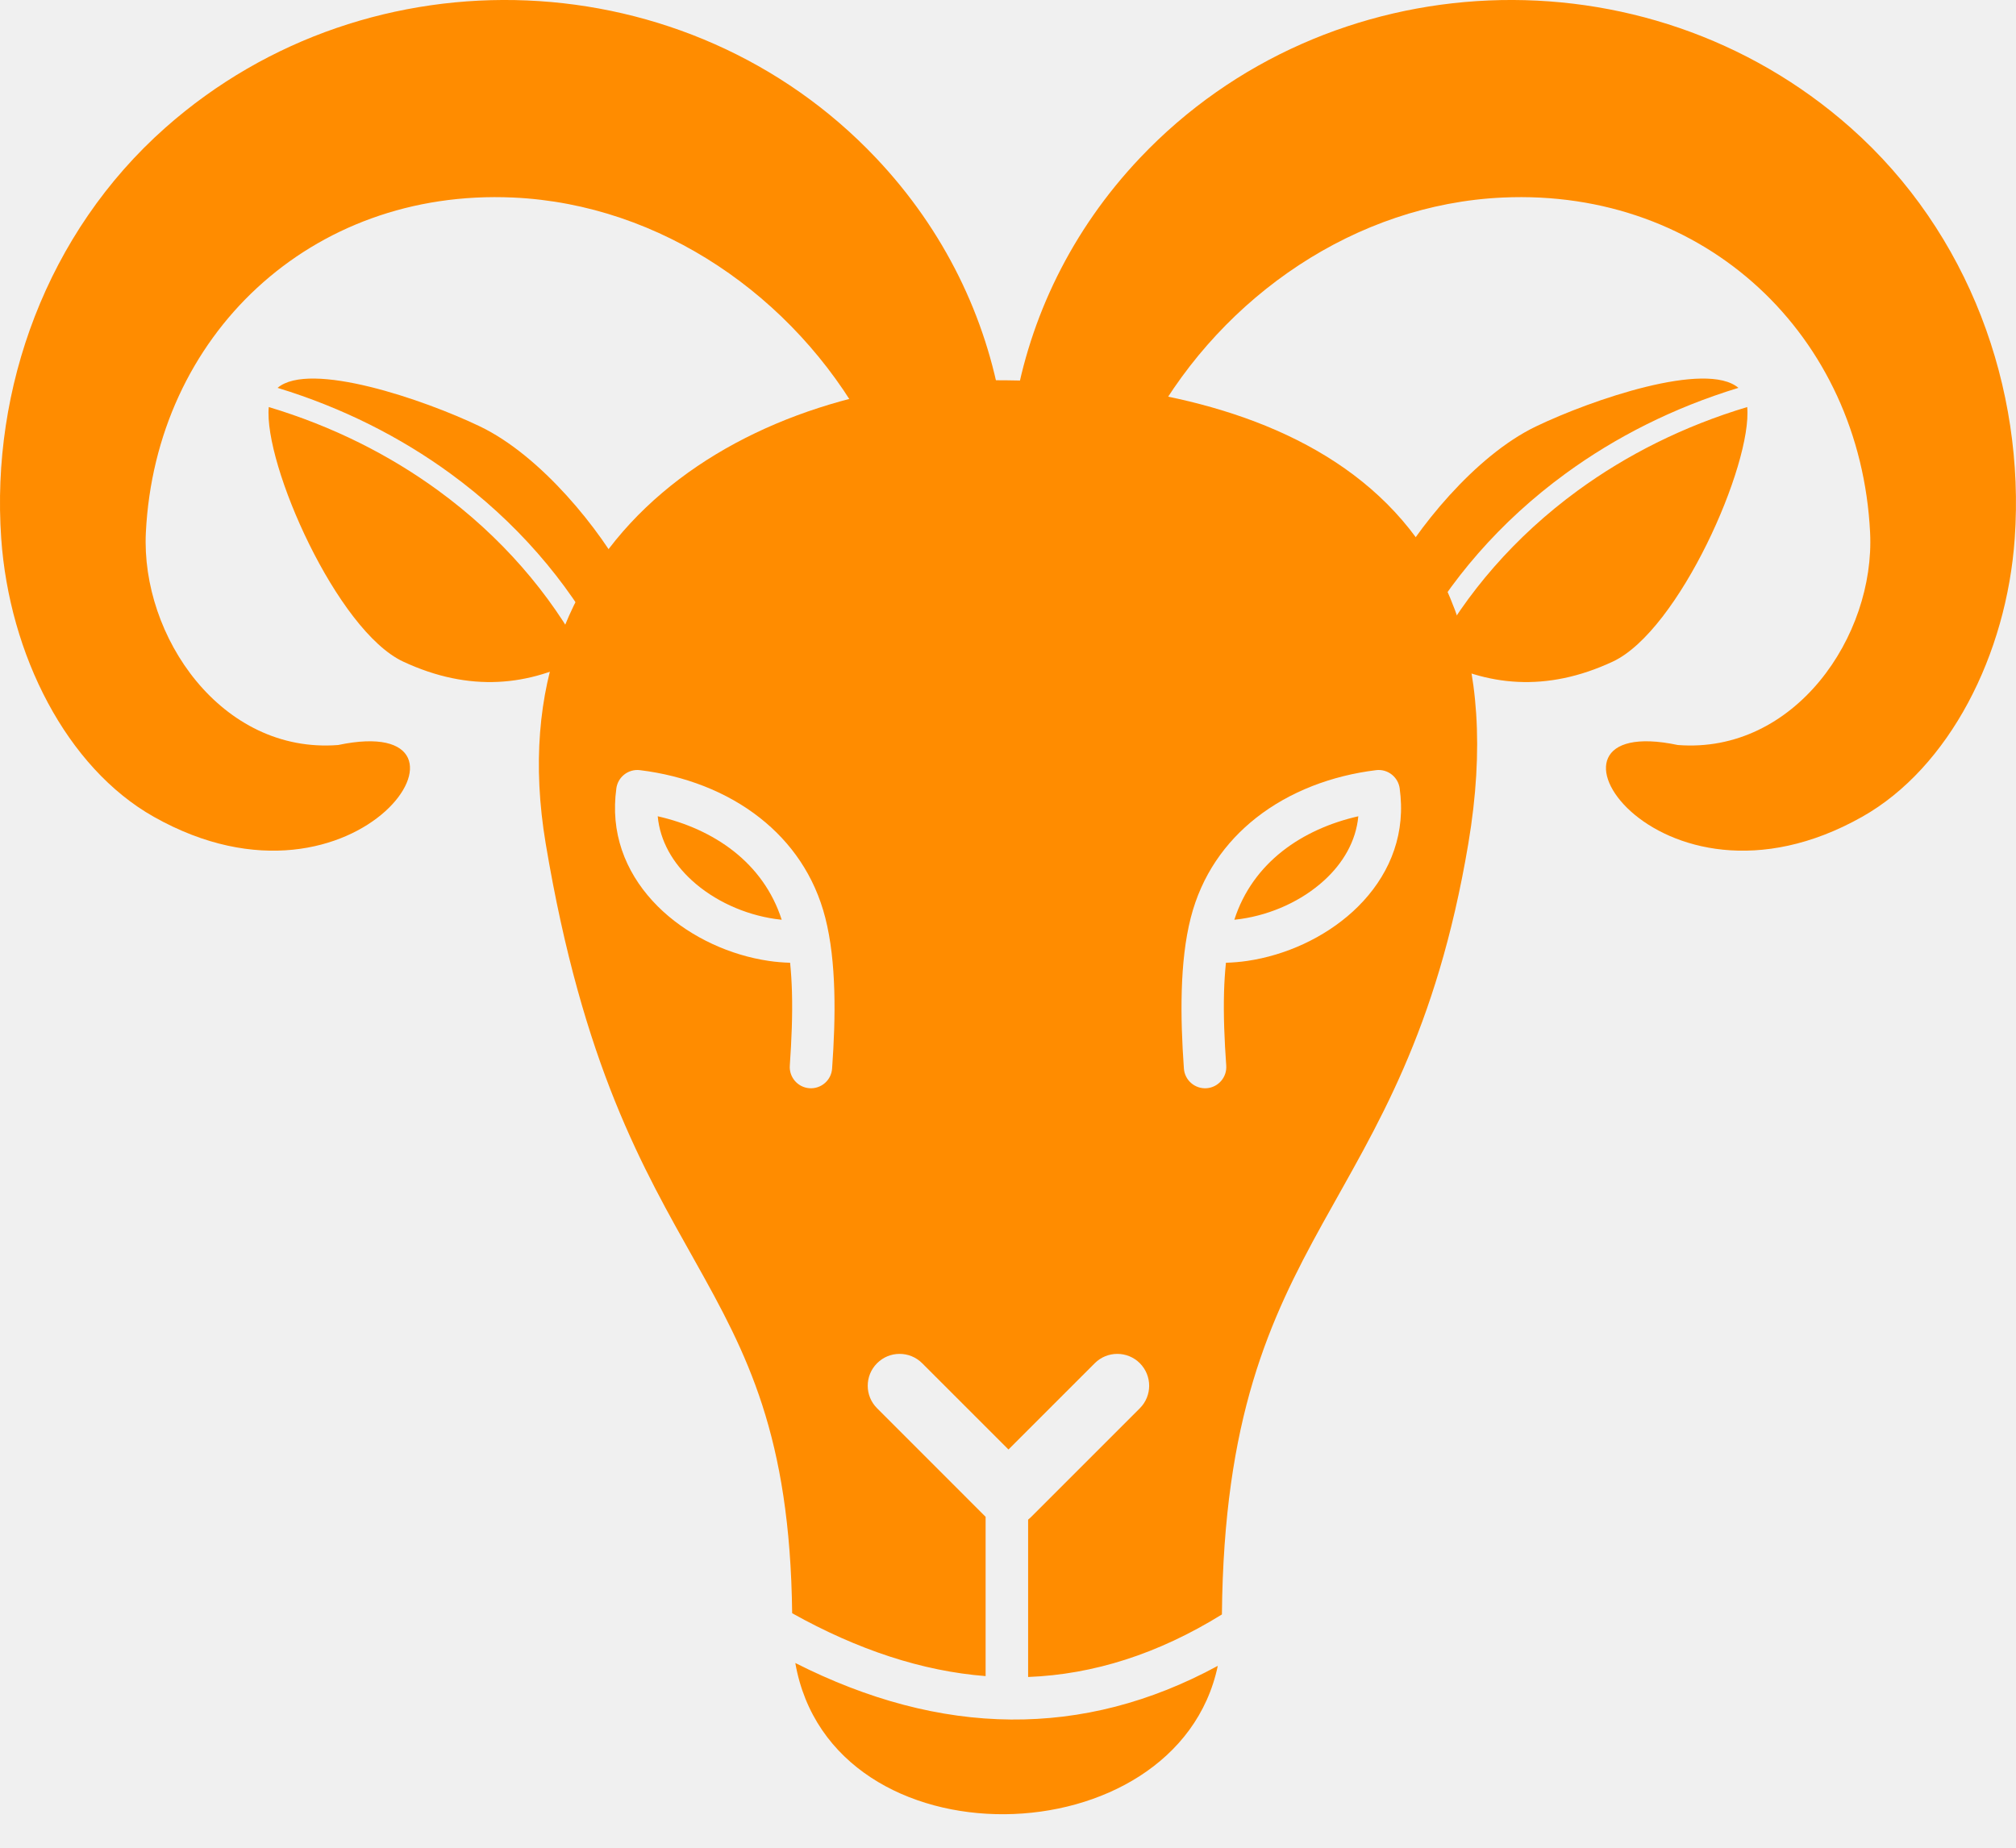
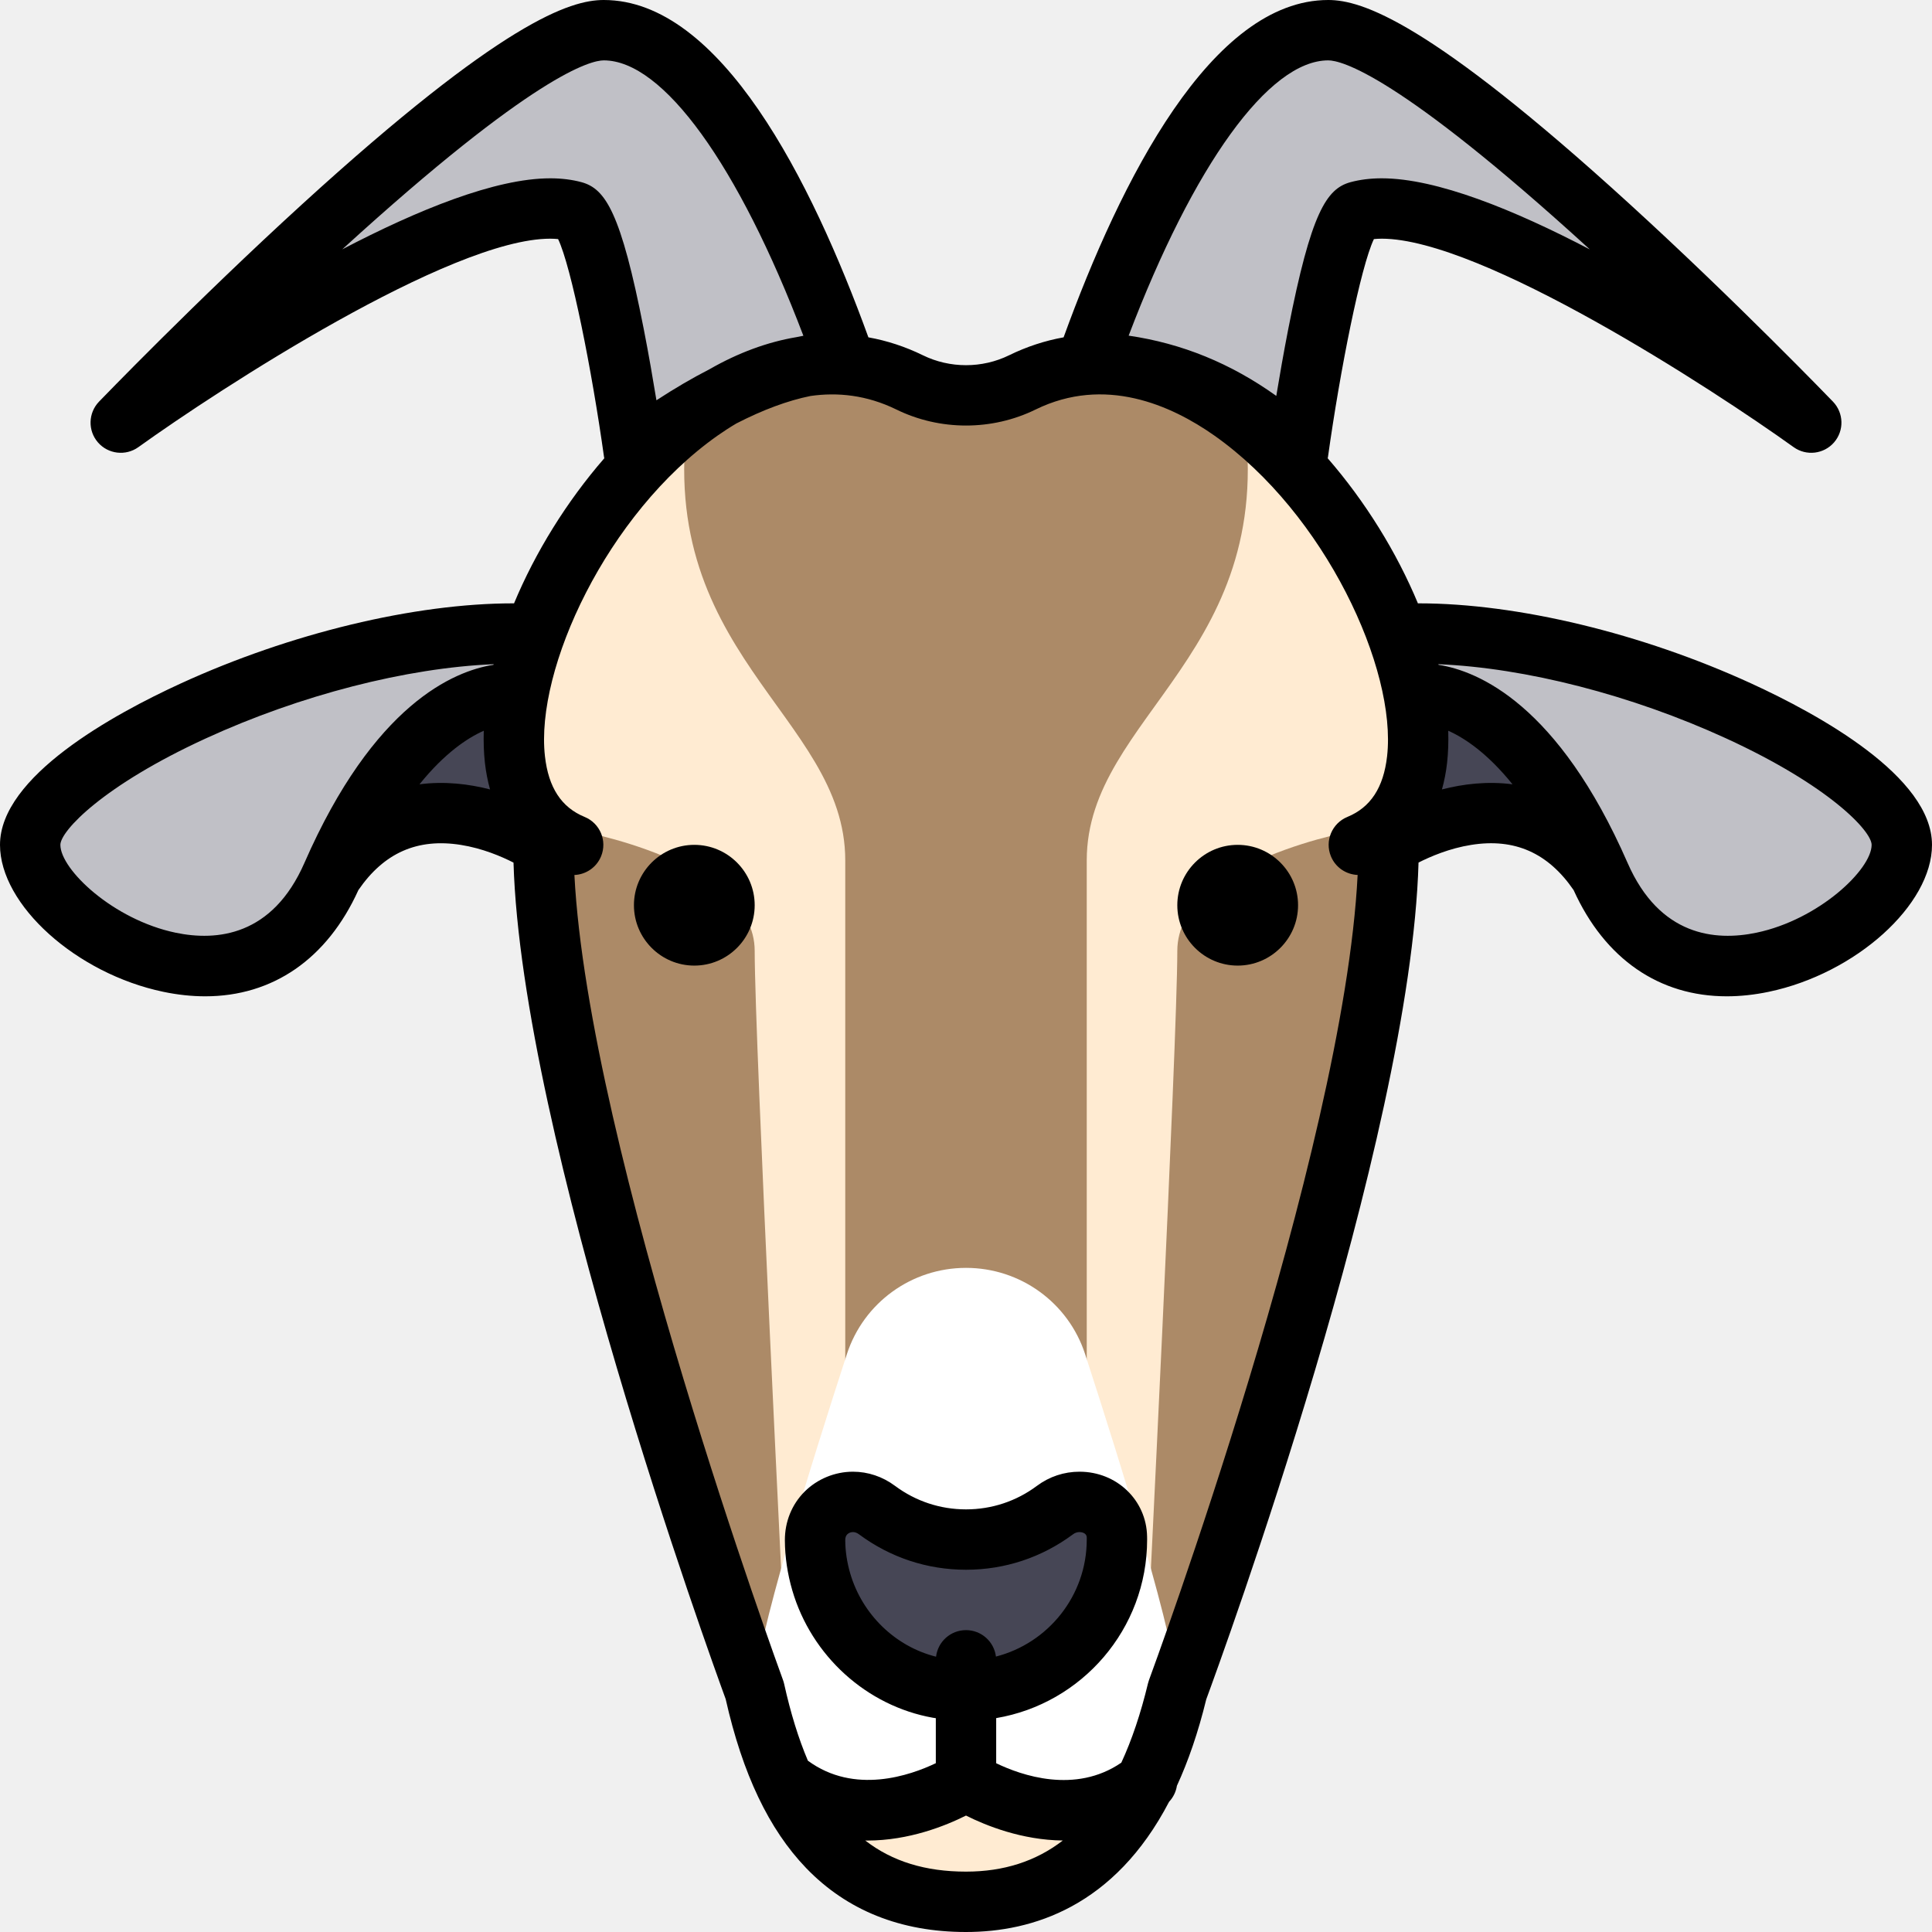
- <svg xmlns="http://www.w3.org/2000/svg" width="48" height="44" viewBox="0 0 48 44" fill="none">
-   <path fill-rule="evenodd" clip-rule="evenodd" d="M34.095 15.632C35.386 16.343 36.816 16.494 38.399 15.755C39.976 15.019 41.725 11.051 41.6 9.693C40.078 10.15 38.726 10.835 37.569 11.679C36.072 12.772 34.901 14.131 34.109 15.609C34.105 15.617 34.1 15.624 34.095 15.632ZM41.391 9.236C40.626 8.585 37.904 9.514 36.568 10.156C35.111 10.857 33.7 12.621 33.082 13.787L33 15.335L33.644 15.451C33.648 15.425 33.656 15.399 33.67 15.374C34.496 13.833 35.716 12.415 37.276 11.277C38.46 10.412 39.84 9.709 41.391 9.236Z" fill="#FF8C00" />
-   <path fill-rule="evenodd" clip-rule="evenodd" d="M20.587 10.112C18.904 7.074 15.749 4.865 12.22 4.704C7.381 4.484 3.705 8.006 3.473 12.679C3.35 15.151 5.272 17.958 8.051 17.741C11.976 16.912 8.57 22.217 3.663 19.451C1.585 18.279 0.222 15.587 0.029 12.819C-0.219 9.252 1.109 5.546 3.937 3.041C8.815 -1.28 16.39 -0.958 20.856 3.76C22.492 5.488 23.483 7.565 23.844 9.717L23.474 10.78L21 11.335L20.586 10.112L20.587 10.112Z" fill="#FF8C00" />
-   <path fill-rule="evenodd" clip-rule="evenodd" d="M24.154 9.721C24.515 7.568 25.506 5.489 27.143 3.76C31.61 -0.958 39.184 -1.28 44.062 3.041C46.89 5.546 48.218 9.252 47.97 12.819C47.777 15.587 46.414 18.279 44.336 19.451C39.429 22.217 36.023 16.912 39.948 17.741C42.727 17.958 44.649 15.151 44.526 12.679C44.294 8.006 40.618 4.484 35.779 4.704C32.269 4.864 29.128 7.051 27.439 10.063L24.411 11.678L24.154 9.721L24.154 9.721Z" fill="#FF8C00" />
-   <path fill-rule="evenodd" clip-rule="evenodd" d="M13.905 15.632C12.614 16.343 11.184 16.494 9.6 15.755C8.023 15.019 6.274 11.051 6.399 9.693C7.922 10.15 9.274 10.835 10.431 11.679C11.928 12.772 13.099 14.131 13.89 15.609C13.895 15.617 13.899 15.624 13.905 15.632ZM6.609 9.236C7.373 8.585 10.095 9.514 11.431 10.156C12.888 10.857 14.3 12.621 14.918 13.787L14.999 15.335L14.356 15.451C14.351 15.425 14.343 15.399 14.33 15.374C13.504 13.833 12.283 12.415 10.724 11.277C9.539 10.412 8.159 9.709 6.609 9.236Z" fill="#FF8C00" />
-   <path fill-rule="evenodd" clip-rule="evenodd" d="M34.96 20.089C36.493 10.977 29.331 9.055 23.709 9.055C18.087 9.055 11.726 12.524 12.993 20.089C14.767 30.674 18.76 29.938 18.861 38.416C20.423 39.288 21.959 39.795 23.467 39.913V36.12L20.883 33.535C20.586 33.239 20.586 32.759 20.883 32.462C21.179 32.166 21.659 32.166 21.956 32.462L24.011 34.517L26.066 32.462C26.362 32.166 26.843 32.166 27.139 32.462C27.435 32.759 27.435 33.239 27.139 33.535L24.547 36.127L24.479 36.058V36.058L24.547 36.127C24.525 36.149 24.502 36.169 24.479 36.188V39.934C26.035 39.874 27.574 39.386 29.093 38.445C29.182 29.073 33.444 29.106 34.96 20.089ZM18.936 39.601C19.795 44.495 28.022 44.287 28.995 39.669C27.383 40.544 25.741 40.961 24.071 40.947C22.376 40.934 20.664 40.475 18.936 39.601ZM18.805 25.374C18.785 25.653 18.995 25.894 19.273 25.914C19.551 25.933 19.793 25.724 19.812 25.445C19.856 24.828 19.882 24.199 19.864 23.59C19.846 22.967 19.783 22.377 19.65 21.856C19.393 20.849 18.832 20.058 18.095 19.477C17.293 18.845 16.285 18.468 15.238 18.34L15.238 18.34C14.961 18.305 14.708 18.503 14.674 18.78L14.673 18.794C14.657 18.908 14.647 19.027 14.644 19.151C14.614 20.179 15.079 21.055 15.79 21.706C16.475 22.332 17.392 22.748 18.303 22.882C18.466 22.906 18.636 22.921 18.812 22.926C18.835 23.149 18.849 23.381 18.856 23.617C18.872 24.174 18.847 24.773 18.805 25.374ZM18.612 21.902C18.394 21.223 17.989 20.68 17.47 20.271C16.956 19.866 16.33 19.59 15.66 19.438C15.716 20.036 16.026 20.556 16.47 20.962C17.003 21.451 17.726 21.776 18.449 21.882C18.505 21.89 18.559 21.897 18.612 21.902ZM28.188 25.445C28.208 25.724 28.45 25.933 28.728 25.914C29.006 25.894 29.216 25.653 29.196 25.374C29.153 24.773 29.128 24.174 29.144 23.617C29.151 23.381 29.166 23.149 29.189 22.926C29.364 22.921 29.534 22.906 29.698 22.882C30.609 22.748 31.526 22.332 32.211 21.706C32.922 21.055 33.387 20.179 33.357 19.151C33.353 19.027 33.344 18.908 33.328 18.794L33.327 18.78C33.292 18.503 33.04 18.305 32.763 18.34L32.763 18.34C31.716 18.468 30.708 18.845 29.906 19.477C29.169 20.058 28.608 20.849 28.351 21.856C28.218 22.377 28.155 22.967 28.137 23.59C28.119 24.199 28.144 24.828 28.188 25.445ZM30.53 20.271C30.012 20.68 29.607 21.223 29.389 21.902C29.442 21.897 29.496 21.89 29.551 21.882C30.275 21.776 30.998 21.451 31.531 20.962C31.975 20.556 32.285 20.036 32.341 19.438C31.671 19.59 31.044 19.866 30.53 20.271Z" fill="#FF8C00" />
+ <svg xmlns="http://www.w3.org/2000/svg" width="48" height="48" viewBox="0 0 48 48" fill="none">
+   <path d="M21 9C19.875 5.812 17.625 0.75 15 0.75C12.375 0.75 3 10.5 3 10.5C3 10.5 11.39 4.47 14.25 5.25C14.938 5.438 15.75 11.25 15.75 11.25C17.841 9.695 19.576 8.983 21 9Z" fill="#C0C0C6" />
+   <path d="M33 0.75C30.375 0.75 28.125 5.812 27 9C28.786 9.055 30.544 9.658 32.25 11.25C32.25 11.25 33.062 5.438 33.75 5.25C36.61 4.47 45 10.5 45 10.5C45 10.5 35.625 0.75 33 0.75Z" fill="#C0C0C6" />
+   <path d="M0.75 20.615C0.75 22.584 5.941 26.156 8.156 21.656C10.521 16.851 14.25 16.865 14.25 16.865V15.365C8.414 15.365 0.75 18.74 0.75 20.615Z" fill="#C0C0C6" />
+   <path d="M39.281 20.906C36.703 19.266 34.594 20.906 34.594 20.906C35.203 18.938 35.344 18.094 34.875 16.594C37.154 17.422 38.68 19.121 39.281 20.906Z" fill="#464655" />
+   <path d="M8.531 20.906C11.109 19.266 13.219 20.906 13.219 20.906C12.609 18.938 12.469 18.094 12.938 16.594C10.658 17.422 9.133 19.121 8.531 20.906Z" fill="#464655" />
+   <path d="M47.25 20.615C47.531 23.11 42.188 26.063 39.562 21.563C36.864 16.936 33.75 16.865 33.75 16.865V15.365C39.586 15.365 47.04 18.752 47.25 20.615Z" fill="#C0C0C6" />
+   <path d="M13.5 19.865C13.5 26.615 18.75 40.875 18.75 40.875C19.5 44.25 21.101 46.125 24 46.125C26.899 46.125 28.5 44 29.25 40.875C29.25 40.875 34.5 26.74 34.5 19.865H13.5Z" fill="#AC8A67" />
+   <path d="M25.401 9.126C24.959 9.342 24.48 9.45 24 9.45C23.52 9.45 23.041 9.342 22.6 9.126C16.506 6.139 9.711 18.759 14.24 20.615C14.24 20.615 18.75 21.375 18.75 23.625C18.75 25.875 19.5 40.875 19.5 40.875H24H28.5C28.5 40.875 29.25 25.875 29.25 23.625C29.25 21.375 33.76 20.615 33.76 20.615C38.289 18.759 31.494 6.139 25.401 9.126Z" fill="#FFEBD2" />
+   <path d="M30.861 10.027C29.206 8.766 27.27 8.209 25.4 9.125C24.959 9.342 24.479 9.45 24 9.45C23.52 9.45 23.041 9.342 22.599 9.125C20.729 8.209 18.793 8.766 17.139 10.027C16.117 16.214 21 17.752 21 21.375C21 22.875 21 33.375 21 37.125H24H27C27 33.375 27 22.875 27 21.375C27 17.752 31.882 16.214 30.861 10.027Z" fill="#AC8A67" />
+   <path d="M24.77 44.602C24.288 44.322 23.712 44.322 23.229 44.602C22.794 44.854 22.29 45 21.75 45C21.209 45 20.703 44.856 20.265 44.606C20.431 46.14 22.039 47.344 24 47.344C25.96 47.344 27.568 46.14 27.735 44.606C27.297 44.856 26.79 45 26.25 45C25.709 45 25.205 44.854 24.77 44.602Z" fill="#FFEBD2" />
+   <path d="M26.96 33.645C26.543 32.363 25.349 31.5 24.002 31.5H23.999C22.651 31.5 21.457 32.363 21.04 33.645C20.153 36.373 18.75 40.867 18.75 42C18.75 43.111 19.354 44.08 20.251 44.598C20.255 44.601 20.26 44.603 20.265 44.606C20.703 44.856 21.209 45 21.75 45C22.291 45 22.794 44.854 23.23 44.602C23.712 44.322 24.288 44.322 24.77 44.602C25.206 44.854 25.709 45 26.25 45C26.791 45 27.297 44.856 27.735 44.606C27.74 44.603 27.745 44.601 27.749 44.598C28.646 44.08 29.25 43.111 29.25 42C29.25 40.867 27.847 36.373 26.96 33.645Z" fill="white" />
+   <path d="M24 38.25C23.169 38.25 22.406 37.977 21.789 37.517C21.142 37.036 20.246 37.46 20.25 38.267C20.252 38.6 20.3 38.946 20.404 39.301C20.796 40.643 21.934 41.693 23.31 41.938C25.685 42.362 27.75 40.547 27.75 38.25C27.75 38.229 27.75 38.208 27.749 38.186C27.736 37.417 26.828 37.058 26.211 37.517C25.593 37.977 24.831 38.25 24 38.25Z" fill="#464655" />
+   <path d="M29.25 22.49C29.25 23.317 29.923 23.99 30.75 23.99C31.577 23.99 32.25 23.317 32.25 22.49C32.25 21.663 31.577 20.99 30.75 20.99C29.923 20.99 29.25 21.663 29.25 22.49Z" fill="black" />
+   <path d="M17.25 20.99C16.423 20.99 15.75 21.663 15.75 22.49C15.75 23.317 16.423 23.99 17.25 23.99C18.077 23.99 18.75 23.317 18.75 22.49C18.75 21.663 18.077 20.99 17.25 20.99Z" fill="black" />
+   <path d="M43.508 16.98C40.79 15.734 37.703 14.99 35.25 14.99C35.243 14.99 35.236 14.991 35.228 14.991C34.7 13.721 33.922 12.462 32.986 11.385C32.988 11.374 32.991 11.364 32.993 11.354C33.295 9.189 33.806 6.626 34.134 5.94C34.194 5.934 34.259 5.93 34.329 5.93C36.811 5.93 42.557 9.669 44.562 11.109C44.877 11.335 45.313 11.284 45.567 10.991C45.821 10.698 45.809 10.26 45.541 9.98C45.517 9.956 43.149 7.497 40.49 5.071C35.508 0.526 33.829 0 33 0C30.101 0 27.844 4.471 26.425 8.381C25.962 8.464 25.509 8.612 25.07 8.827C24.4 9.155 23.6 9.155 22.93 8.827C22.491 8.612 22.038 8.464 21.575 8.381C20.156 4.471 17.899 0 15 0C14.171 0 12.492 0.526 7.51 5.071C4.851 7.497 2.483 9.956 2.459 9.98C2.191 10.26 2.179 10.698 2.433 10.991C2.687 11.284 3.123 11.335 3.438 11.109C5.442 9.669 11.189 5.93 13.671 5.93C13.741 5.93 13.806 5.934 13.866 5.94C14.194 6.626 14.704 9.189 15.007 11.354C15.009 11.364 15.012 11.374 15.014 11.385C14.078 12.462 13.3 13.721 12.771 14.991C12.764 14.991 12.757 14.99 12.75 14.99C10.297 14.99 7.21 15.734 4.492 16.98C2.814 17.749 0 19.293 0 20.99C0 22.483 1.895 24.189 4.056 24.641C4.415 24.716 4.763 24.753 5.099 24.753C6.774 24.753 8.128 23.828 8.904 22.114C9.539 21.188 10.371 20.82 11.448 20.991C11.986 21.076 12.46 21.279 12.758 21.431C12.959 28.242 17.649 41.175 18.029 42.212C18.449 44.075 19.103 45.448 20.028 46.411C21.043 47.465 22.379 48 24 48C25.644 48 27.686 47.374 29.046 44.764C29.152 44.651 29.217 44.513 29.24 44.367C29.522 43.754 29.768 43.043 29.969 42.219C30.336 41.225 35.044 28.361 35.243 21.43C35.541 21.279 36.014 21.076 36.552 20.991C37.628 20.819 38.461 21.188 39.096 22.114C39.872 23.828 41.225 24.753 42.901 24.753C43.237 24.753 43.585 24.716 43.944 24.641C46.105 24.189 48 22.483 48 20.99C48 19.293 45.185 17.749 43.508 16.98ZM10.422 19.486C11.046 18.712 11.611 18.336 12.019 18.155C12.011 18.431 12.019 18.699 12.048 18.956C12.074 19.186 12.117 19.405 12.175 19.613C11.65 19.478 11.047 19.404 10.422 19.486ZM12.26 16.517C11.279 16.67 9.288 17.495 7.563 21.439C6.767 23.259 5.384 23.386 4.363 23.173C2.81 22.848 1.5 21.601 1.5 20.99C1.5 20.646 2.561 19.516 5.117 18.344C7.47 17.265 10.1 16.592 12.264 16.502C12.263 16.507 12.261 16.512 12.26 16.517ZM33 1.5C33.316 1.5 34.719 1.837 39.474 6.174C39.482 6.182 39.489 6.188 39.497 6.196C37.625 5.217 35.696 4.43 34.329 4.43C34.048 4.43 33.786 4.463 33.553 4.526C32.957 4.689 32.574 5.276 32.006 8.176C31.891 8.765 31.79 9.346 31.709 9.836C30.578 9.027 29.365 8.532 28.041 8.339C29.657 4.095 31.525 1.5 33 1.5ZM14.447 4.526C14.214 4.463 13.952 4.43 13.671 4.43C12.304 4.43 10.375 5.217 8.503 6.195C8.509 6.19 8.515 6.184 8.521 6.179C13.28 1.837 14.683 1.5 15 1.5C16.475 1.5 18.344 4.096 19.96 8.342C19.903 8.352 19.846 8.364 19.788 8.376C19.069 8.497 18.341 8.764 17.625 9.175C17.2 9.393 16.762 9.649 16.309 9.945C16.225 9.433 16.118 8.809 15.994 8.176C15.426 5.276 15.043 4.689 14.447 4.526ZM24 46.5C22.998 46.5 22.172 46.25 21.497 45.727C21.514 45.727 21.531 45.728 21.547 45.728C22.586 45.728 23.497 45.359 24 45.107C24.495 45.356 25.386 45.716 26.405 45.727C25.735 46.244 24.935 46.5 24 46.5ZM23.256 41.16C22.249 40.909 21.423 40.115 21.123 39.09C21.043 38.815 21.001 38.536 21 38.263C21 38.201 21.016 38.155 21.05 38.12C21.085 38.085 21.138 38.064 21.191 38.064C21.242 38.064 21.292 38.083 21.341 38.119C22.116 38.695 23.035 39 24 39C24.965 39 25.884 38.695 26.659 38.119C26.708 38.082 26.762 38.064 26.82 38.064C26.838 38.064 26.997 38.068 27 38.199L27 38.25C27 39.648 26.039 40.825 24.744 41.157C24.698 40.787 24.383 40.5 24 40.5C23.616 40.5 23.3 40.788 23.256 41.16ZM34.462 18.788C34.374 19.567 34.051 20.06 33.476 20.296C33.093 20.453 32.909 20.891 33.066 21.274C33.181 21.555 33.446 21.726 33.73 21.738C33.385 28.639 28.597 41.604 28.547 41.739C28.537 41.767 28.528 41.796 28.521 41.825C28.341 42.572 28.121 43.227 27.859 43.793C26.711 44.58 25.369 44.106 24.75 43.807V42.686C26.875 42.328 28.5 40.476 28.5 38.25C28.5 38.224 28.5 38.199 28.499 38.173C28.483 37.271 27.746 36.564 26.82 36.564C26.438 36.564 26.072 36.685 25.763 36.915C25.25 37.298 24.64 37.5 24 37.5C23.36 37.5 22.75 37.298 22.237 36.916C21.928 36.686 21.566 36.564 21.191 36.564C20.741 36.564 20.302 36.746 19.987 37.062C19.671 37.38 19.498 37.809 19.5 38.27C19.502 38.683 19.564 39.101 19.684 39.511C20.16 41.141 21.532 42.383 23.178 42.677C23.202 42.681 23.226 42.684 23.25 42.688V43.806C22.619 44.108 21.23 44.596 20.072 43.744C19.839 43.196 19.643 42.562 19.482 41.837C19.475 41.805 19.465 41.772 19.454 41.741C19.404 41.605 14.621 28.544 14.271 21.739C14.555 21.727 14.819 21.554 14.934 21.274C15.091 20.891 14.908 20.453 14.524 20.296C13.949 20.06 13.626 19.567 13.539 18.788C13.294 16.627 15.078 12.76 17.83 10.821C17.976 10.719 18.131 10.617 18.296 10.52C18.958 10.18 19.573 9.952 20.137 9.838C20.808 9.742 21.532 9.813 22.27 10.174C23.353 10.705 24.647 10.705 25.73 10.174C27.447 9.333 29.092 10.062 30.17 10.821C32.922 12.76 34.706 16.627 34.462 18.788ZM35.825 19.613C35.883 19.405 35.926 19.186 35.952 18.956C35.981 18.699 35.989 18.431 35.981 18.155C36.389 18.337 36.954 18.712 37.578 19.486C36.953 19.404 36.35 19.478 35.825 19.613ZM43.637 23.173C42.616 23.386 41.233 23.259 40.437 21.439C38.712 17.496 36.721 16.67 35.74 16.517C35.739 16.512 35.737 16.507 35.736 16.502C37.9 16.592 40.53 17.265 42.883 18.344C45.439 19.516 46.5 20.646 46.5 20.99C46.5 21.601 45.19 22.848 43.637 23.173Z" fill="black" />
</svg>
